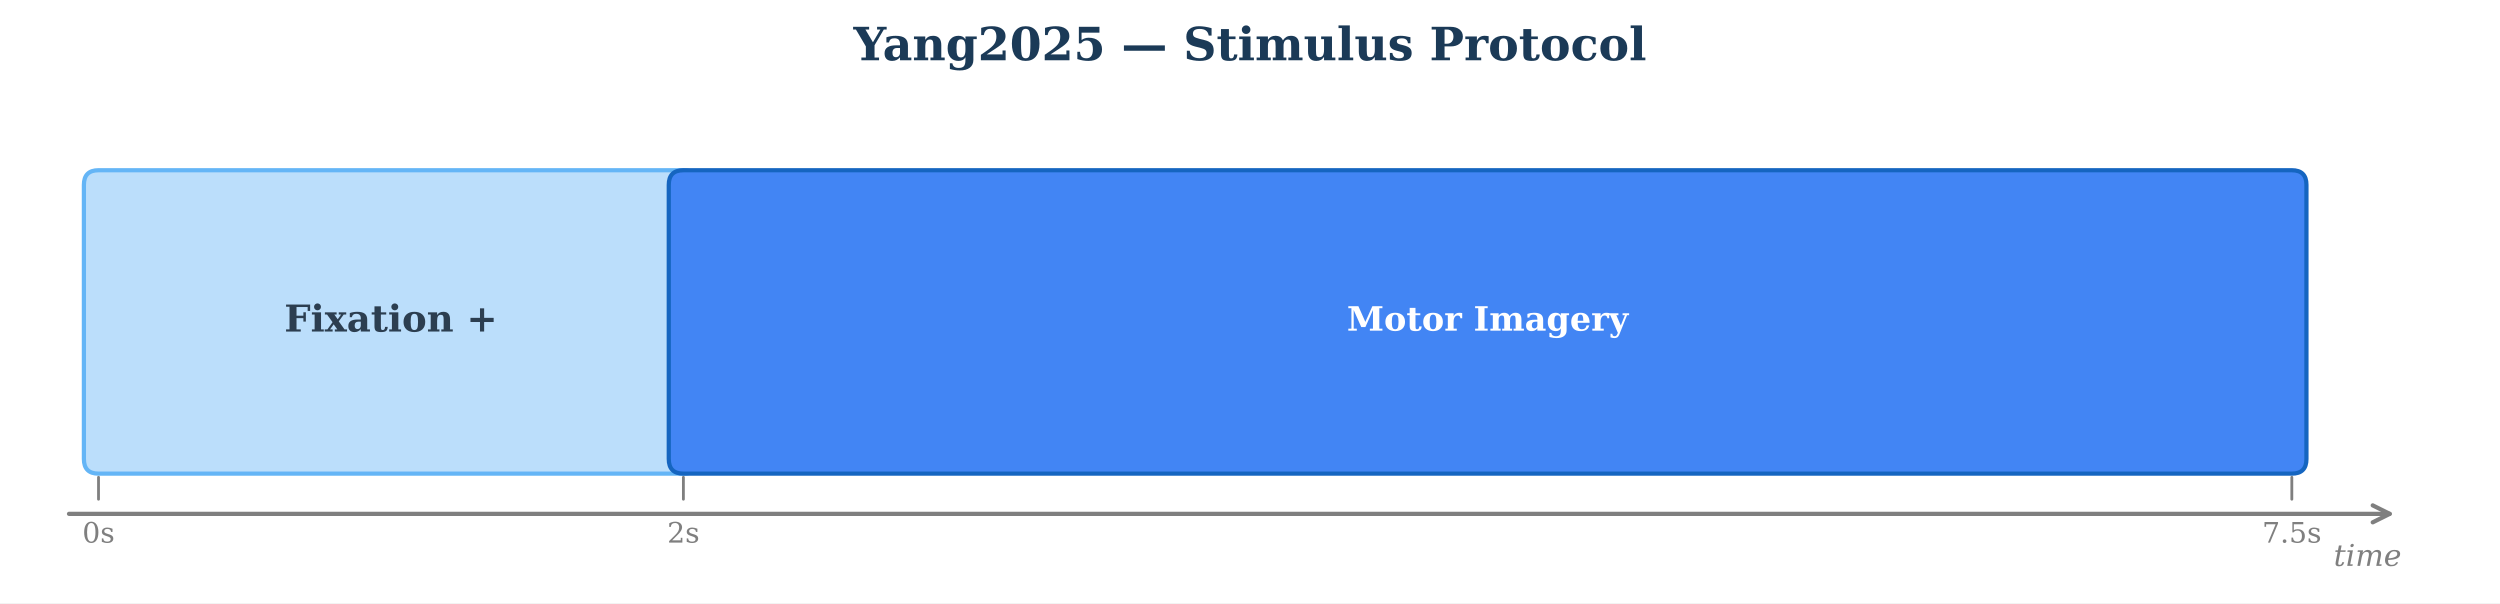
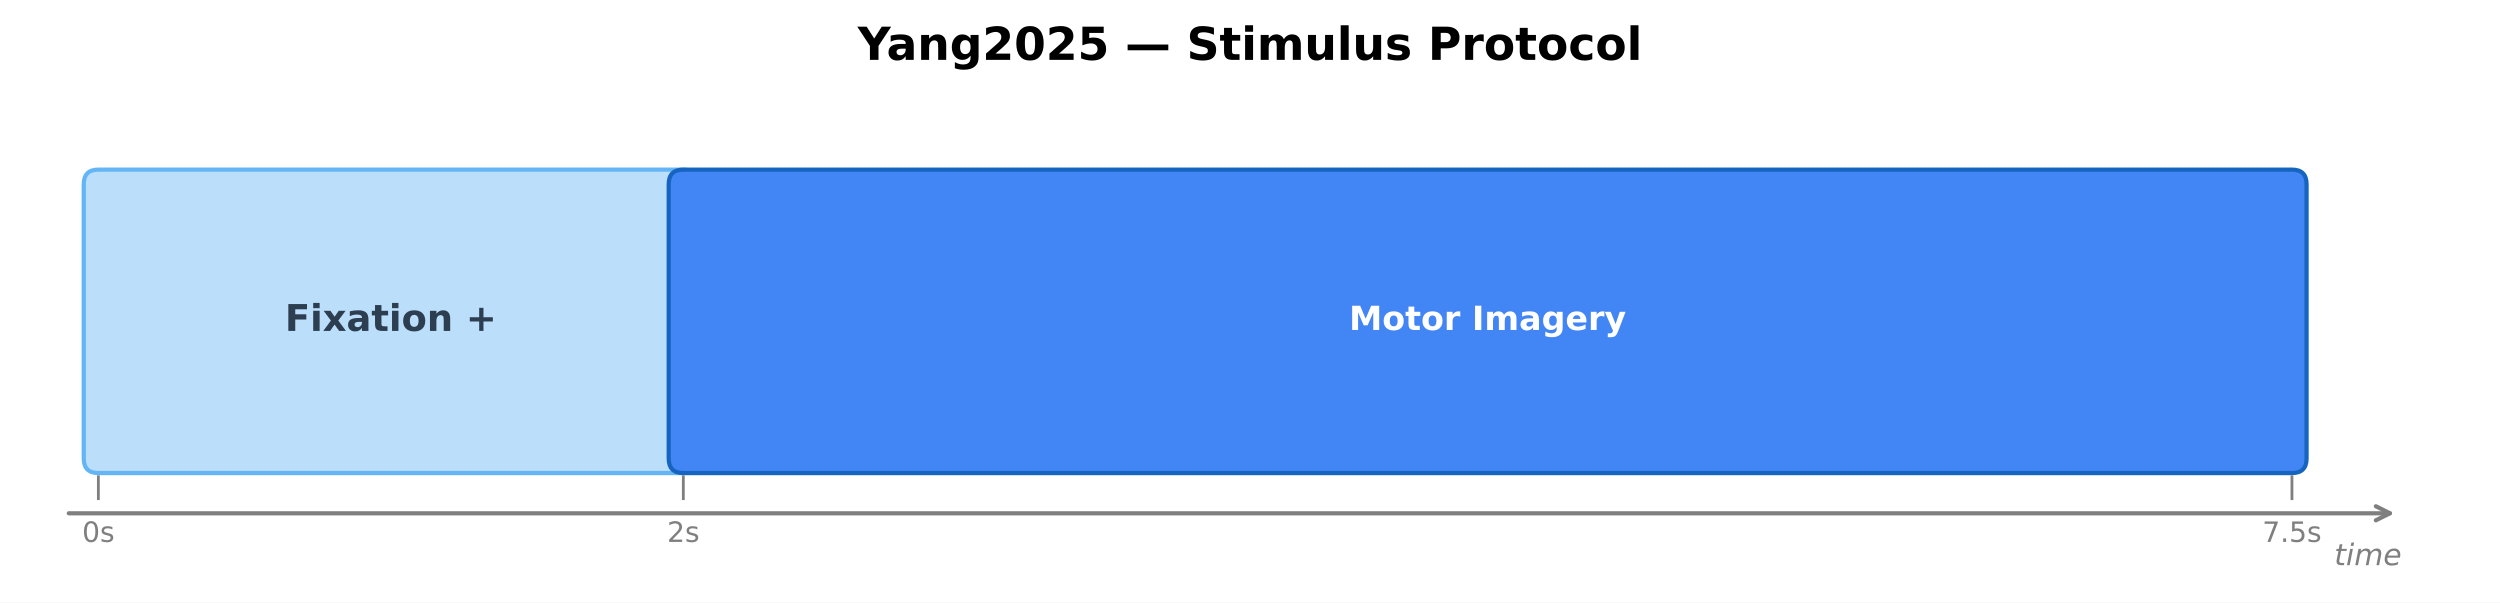
- <svg xmlns="http://www.w3.org/2000/svg" xmlns:xlink="http://www.w3.org/1999/xlink" width="708.48pt" height="170.95pt" viewBox="0 0 708.48 170.95" version="1.1">
+ <svg xmlns="http://www.w3.org/2000/svg" xmlns:xlink="http://www.w3.org/1999/xlink" width="712.8pt" height="171.788pt" viewBox="0 0 712.8 171.788" version="1.1">
  <defs>
    <style type="text/css">*{stroke-linejoin: round; stroke-linecap: butt}</style>
  </defs>
  <g id="figure_1">
    <g id="patch_1">
-       <path d="M 0 170.95  L 708.48 170.95  L 708.48 0  L 0 0  z " style="fill: #ffffff" />
+       <path d="M 0 171.788  L 712.8 171.788  L 712.8 0  L 0 0  z " style="fill: #ffffff" />
    </g>
    <g id="axes_1">
      <g id="patch_2">
-         <path d="M 27.919 134.226  L 193.669 134.226  Q 197.813 134.226 197.813 130.082  L 197.813 52.387  Q 197.813 48.243 193.669 48.243  L 27.919 48.243  Q 23.775 48.243 23.775 52.387  L 23.775 130.082  Q 23.775 134.226 27.919 134.226  z " clip-path="url(#pf1eea85cf9)" style="fill: #bbdefb; stroke: #64b5f6; stroke-width: 1.2" />
+         <path d="M 28.048 134.88  L 194.83 134.88  Q 198.999 134.88 198.999 130.711  L 198.999 52.532  Q 198.999 48.362 194.83 48.362  L 28.048 48.362  Q 23.878 48.362 23.878 52.532  L 23.878 130.711  Q 23.878 134.88 28.048 134.88  z " clip-path="url(#p82f772dc60)" style="fill: #bbdefb; stroke: #64b5f6; stroke-width: 1.2" />
      </g>
      <g id="patch_3">
-         <path d="M 193.669 134.226  L 649.483 134.226  Q 653.627 134.226 653.627 130.082  L 653.627 52.387  Q 653.627 48.243 649.483 48.243  L 193.669 48.243  Q 189.525 48.243 189.525 52.387  L 189.525 130.082  Q 189.525 134.226 193.669 134.226  z " clip-path="url(#pf1eea85cf9)" style="fill: #4285f4; stroke: #1565c0; stroke-width: 1.2" />
+         <path d="M 194.83 134.88  L 653.481 134.88  Q 657.65 134.88 657.65 130.711  L 657.65 52.532  Q 657.65 48.362 653.481 48.362  L 194.83 48.362  Q 190.66 48.362 190.66 52.532  L 190.66 130.711  Q 190.66 134.88 194.83 134.88  z " clip-path="url(#p82f772dc60)" style="fill: #4285f4; stroke: #1565c0; stroke-width: 1.2" />
      </g>
      <g id="line2d_1">
-         <path d="M 27.919 135.262  L 27.919 141.477  " clip-path="url(#pf1eea85cf9)" style="fill: none; stroke: #7f7f7f; stroke-width: 0.8; stroke-linecap: round" />
+         <path d="M 28.048 135.923  L 28.048 142.177  " clip-path="url(#p82f772dc60)" style="fill: none; stroke: #7f7f7f; stroke-width: 0.8; stroke-linecap: square" />
      </g>
      <g id="line2d_2">
-         <path d="M 193.669 135.262  L 193.669 141.477  " clip-path="url(#pf1eea85cf9)" style="fill: none; stroke: #7f7f7f; stroke-width: 0.8; stroke-linecap: round" />
+         <path d="M 194.83 135.923  L 194.83 142.177  " clip-path="url(#p82f772dc60)" style="fill: none; stroke: #7f7f7f; stroke-width: 0.8; stroke-linecap: square" />
      </g>
      <g id="line2d_3">
-         <path d="M 649.483 135.262  L 649.483 141.477  " clip-path="url(#pf1eea85cf9)" style="fill: none; stroke: #7f7f7f; stroke-width: 0.8; stroke-linecap: round" />
+         <path d="M 653.481 135.923  L 653.481 142.177  " clip-path="url(#p82f772dc60)" style="fill: none; stroke: #7f7f7f; stroke-width: 0.8; stroke-linecap: square" />
      </g>
      <g id="text_1">
-         <g clip-path="url(#pf1eea85cf9)">
-           <g style="fill: #2c3e50" transform="translate(80.57536 93.96234) scale(0.105 -0.105)">
+         <g clip-path="url(#p82f772dc60)">
+           <g style="fill: #2c3e50" transform="translate(81.2431 94.3492) scale(0.105 -0.105)">
            <defs>
-               <path id="DejaVuSerif-Bold-29" d="M 300 0  L 300 378  L 897 378  L 897 4288  L 300 4288  L 300 4666  L 4459 4666  L 4459 3566  L 4031 3566  L 4031 4238  L 2106 4238  L 2106 2741  L 3291 2741  L 3291 3334  L 3719 3334  L 3719 1722  L 3291 1722  L 3291 2316  L 2106 2316  L 2106 378  L 2841 378  L 2841 0  L 300 0  z " transform="scale(0.015625)" />
-               <path id="DejaVuSerif-Bold-4c" d="M 588 4263  Q 588 4516 763 4689  Q 938 4863 1191 4863  Q 1438 4863 1611 4689  Q 1784 4516 1784 4263  Q 1784 4016 1611 3842  Q 1438 3669 1191 3669  Q 938 3669 763 3841  Q 588 4013 588 4263  z M 1797 378  L 2272 378  L 2272 0  L 219 0  L 219 378  L 691 378  L 691 2944  L 219 2944  L 219 3322  L 1797 3322  L 1797 378  z " transform="scale(0.015625)" />
-               <path id="DejaVuSerif-Bold-5b" d="M 2247 2119  L 2834 2944  L 2425 2944  L 2425 3322  L 3719 3322  L 3719 2944  L 3278 2944  L 2431 1759  L 3419 378  L 3859 378  L 3859 0  L 1747 0  L 1747 378  L 2175 378  L 1550 1253  L 922 378  L 1369 378  L 1369 0  L 0 0  L 0 378  L 475 378  L 1356 1619  L 403 2944  L 31 2944  L 31 3322  L 2059 3322  L 2059 2944  L 1656 2944  L 2247 2119  z " transform="scale(0.015625)" />
-               <path id="DejaVuSerif-Bold-44" d="M 3525 2041  L 3525 378  L 4000 378  L 4000 0  L 2419 0  L 2419 422  Q 2200 159 1931 34  Q 1663 -91 1319 -91  Q 809 -91 536 182  Q 263 456 263 966  Q 263 1525 655 1803  Q 1047 2081 1838 2081  L 2419 2081  L 2419 2278  Q 2419 2681 2228 2873  Q 2038 3066 1638 3066  Q 1306 3066 1126 2930  Q 947 2794 872 2484  L 519 2484  L 519 3200  Q 816 3306 1134 3359  Q 1453 3413 1806 3413  Q 2697 3413 3111 3081  Q 3525 2750 3525 2041  z M 2419 1044  L 2419 1709  L 2003 1709  Q 1694 1709 1528 1540  Q 1363 1372 1363 1056  Q 1363 741 1483 584  Q 1603 428 1850 428  Q 2106 428 2262 597  Q 2419 766 2419 1044  z " transform="scale(0.015625)" />
-               <path id="DejaVuSerif-Bold-57" d="M 634 2944  L 153 2944  L 153 3322  L 634 3322  L 634 4353  L 1741 4353  L 1741 3322  L 2663 3322  L 2663 2944  L 1741 2944  L 1741 909  Q 1741 475 1809 369  Q 1878 263 2059 263  Q 2259 263 2356 397  Q 2453 531 2459 813  L 2925 813  Q 2897 313 2651 111  Q 2406 -91 1806 -91  Q 1122 -91 878 123  Q 634 338 634 909  L 634 2944  z " transform="scale(0.015625)" />
-               <path id="DejaVuSerif-Bold-52" d="M 2138 263  Q 2488 263 2630 563  Q 2772 863 2772 1663  Q 2772 2463 2631 2761  Q 2491 3059 2138 3059  Q 1784 3059 1640 2757  Q 1497 2456 1497 1663  Q 1497 869 1640 566  Q 1784 263 2138 263  z M 2138 -91  Q 1259 -91 761 376  Q 263 844 263 1663  Q 263 2484 761 2948  Q 1259 3413 2138 3413  Q 3019 3413 3516 2948  Q 4013 2484 4013 1663  Q 4013 844 3514 376  Q 3016 -91 2138 -91  z " transform="scale(0.015625)" />
-               <path id="DejaVuSerif-Bold-51" d="M 219 0  L 219 378  L 691 378  L 691 2944  L 219 2944  L 219 3322  L 1797 3322  L 1797 2853  Q 1997 3150 2253 3281  Q 2509 3413 2900 3413  Q 3459 3413 3745 3083  Q 4031 2753 4031 2113  L 4031 378  L 4506 378  L 4506 0  L 2522 0  L 2522 378  L 2925 378  L 2925 2144  Q 2925 2566 2817 2730  Q 2709 2894 2444 2894  Q 2109 2894 1953 2648  Q 1797 2403 1797 1869  L 1797 378  L 2203 378  L 2203 0  L 219 0  z " transform="scale(0.015625)" />
-               <path id="DejaVuSerif-Bold-3" transform="scale(0.015625)" />
-               <path id="DejaVuSerif-Bold-e" d="M 3041 4013  L 3041 2369  L 4684 2369  L 4684 1650  L 3041 1650  L 3041 6  L 2322 6  L 2322 1650  L 678 1650  L 678 2369  L 2322 2369  L 2322 4013  L 3041 4013  z " transform="scale(0.015625)" />
+               <path id="DejaVuSans-Bold-29" d="M 588 4666  L 3834 4666  L 3834 3756  L 1791 3756  L 1791 2888  L 3713 2888  L 3713 1978  L 1791 1978  L 1791 0  L 588 0  L 588 4666  z " transform="scale(0.015625)" />
+               <path id="DejaVuSans-Bold-4c" d="M 538 3500  L 1656 3500  L 1656 0  L 538 0  L 538 3500  z M 538 4863  L 1656 4863  L 1656 3950  L 538 3950  L 538 4863  z " transform="scale(0.015625)" />
+               <path id="DejaVuSans-Bold-5b" d="M 1422 1791  L 159 3500  L 1344 3500  L 2059 2463  L 2784 3500  L 3969 3500  L 2706 1797  L 4031 0  L 2847 0  L 2059 1106  L 1281 0  L 97 0  L 1422 1791  z " transform="scale(0.015625)" />
+               <path id="DejaVuSans-Bold-44" d="M 2106 1575  Q 1756 1575 1579 1456  Q 1403 1338 1403 1106  Q 1403 894 1545 773  Q 1688 653 1941 653  Q 2256 653 2472 879  Q 2688 1106 2688 1447  L 2688 1575  L 2106 1575  z M 3816 1997  L 3816 0  L 2688 0  L 2688 519  Q 2463 200 2181 54  Q 1900 -91 1497 -91  Q 953 -91 614 226  Q 275 544 275 1050  Q 275 1666 698 1953  Q 1122 2241 2028 2241  L 2688 2241  L 2688 2328  Q 2688 2594 2478 2717  Q 2269 2841 1825 2841  Q 1466 2841 1156 2769  Q 847 2697 581 2553  L 581 3406  Q 941 3494 1303 3539  Q 1666 3584 2028 3584  Q 2975 3584 3395 3211  Q 3816 2838 3816 1997  z " transform="scale(0.015625)" />
+               <path id="DejaVuSans-Bold-57" d="M 1759 4494  L 1759 3500  L 2913 3500  L 2913 2700  L 1759 2700  L 1759 1216  Q 1759 972 1856 886  Q 1953 800 2241 800  L 2816 800  L 2816 0  L 1856 0  Q 1194 0 917 276  Q 641 553 641 1216  L 641 2700  L 84 2700  L 84 3500  L 641 3500  L 641 4494  L 1759 4494  z " transform="scale(0.015625)" />
+               <path id="DejaVuSans-Bold-52" d="M 2203 2784  Q 1831 2784 1636 2517  Q 1441 2250 1441 1747  Q 1441 1244 1636 976  Q 1831 709 2203 709  Q 2569 709 2762 976  Q 2956 1244 2956 1747  Q 2956 2250 2762 2517  Q 2569 2784 2203 2784  z M 2203 3584  Q 3106 3584 3614 3096  Q 4122 2609 4122 1747  Q 4122 884 3614 396  Q 3106 -91 2203 -91  Q 1297 -91 786 396  Q 275 884 275 1747  Q 275 2609 786 3096  Q 1297 3584 2203 3584  z " transform="scale(0.015625)" />
+               <path id="DejaVuSans-Bold-51" d="M 4056 2131  L 4056 0  L 2931 0  L 2931 347  L 2931 1631  Q 2931 2084 2911 2256  Q 2891 2428 2841 2509  Q 2775 2619 2662 2680  Q 2550 2741 2406 2741  Q 2056 2741 1856 2470  Q 1656 2200 1656 1722  L 1656 0  L 538 0  L 538 3500  L 1656 3500  L 1656 2988  Q 1909 3294 2193 3439  Q 2478 3584 2822 3584  Q 3428 3584 3742 3212  Q 4056 2841 4056 2131  z " transform="scale(0.015625)" />
+               <path id="DejaVuSans-Bold-3" transform="scale(0.015625)" />
+               <path id="DejaVuSans-Bold-e" d="M 3053 4013  L 3053 2375  L 4684 2375  L 4684 1638  L 3053 1638  L 3053 0  L 2309 0  L 2309 1638  L 678 1638  L 678 2375  L 2309 2375  L 2309 4013  L 3053 4013  z " transform="scale(0.015625)" />
            </defs>
-             <use xlink:href="#DejaVuSerif-Bold-29" />
-             <use xlink:href="#DejaVuSerif-Bold-4c" transform="translate(71 0)" />
-             <use xlink:href="#DejaVuSerif-Bold-5b" transform="translate(108.9844 0)" />
-             <use xlink:href="#DejaVuSerif-Bold-44" transform="translate(168.6094 0)" />
-             <use xlink:href="#DejaVuSerif-Bold-57" transform="translate(233.4062 0)" />
-             <use xlink:href="#DejaVuSerif-Bold-4c" transform="translate(279.5938 0)" />
-             <use xlink:href="#DejaVuSerif-Bold-52" transform="translate(317.5781 0)" />
-             <use xlink:href="#DejaVuSerif-Bold-51" transform="translate(384.2812 0)" />
-             <use xlink:href="#DejaVuSerif-Bold-3" transform="translate(456.9844 0)" />
-             <use xlink:href="#DejaVuSerif-Bold-e" transform="translate(491.7969 0)" />
+             <use xlink:href="#DejaVuSans-Bold-29" />
+             <use xlink:href="#DejaVuSans-Bold-4c" transform="translate(68.3125 0)" />
+             <use xlink:href="#DejaVuSans-Bold-5b" transform="translate(102.5938 0)" />
+             <use xlink:href="#DejaVuSans-Bold-44" transform="translate(167.0938 0)" />
+             <use xlink:href="#DejaVuSans-Bold-57" transform="translate(234.5781 0)" />
+             <use xlink:href="#DejaVuSans-Bold-4c" transform="translate(282.375 0)" />
+             <use xlink:href="#DejaVuSans-Bold-52" transform="translate(316.6562 0)" />
+             <use xlink:href="#DejaVuSans-Bold-51" transform="translate(385.3594 0)" />
+             <use xlink:href="#DejaVuSans-Bold-3" transform="translate(456.5469 0)" />
+             <use xlink:href="#DejaVuSans-Bold-e" transform="translate(491.3594 0)" />
          </g>
        </g>
      </g>
      <g id="text_2">
-         <g clip-path="url(#pf1eea85cf9)">
-           <g style="fill: #ffffff" transform="translate(381.6991 93.70216) scale(0.095 -0.095)">
+         <g clip-path="url(#p82f772dc60)">
+           <g style="fill: #ffffff" transform="translate(384.6523 94.08903) scale(0.095 -0.095)">
            <defs>
-               <path id="DejaVuSerif-Bold-30" d="M 269 0  L 269 378  L 863 378  L 863 4288  L 269 4288  L 269 4666  L 2194 4666  L 3525 1672  L 4863 4666  L 6784 4666  L 6784 4288  L 6188 4288  L 6188 378  L 6784 378  L 6784 0  L 4384 0  L 4384 378  L 4978 378  L 4978 3938  L 3531 684  L 2741 684  L 1300 3938  L 1300 378  L 1894 378  L 1894 0  L 269 0  z " transform="scale(0.015625)" />
-               <path id="DejaVuSerif-Bold-55" d="M 3438 3359  L 3438 2369  L 3084 2369  Q 3066 2634 2941 2764  Q 2816 2894 2578 2894  Q 2216 2894 2006 2575  Q 1797 2256 1797 1691  L 1797 378  L 2400 378  L 2400 0  L 219 0  L 219 378  L 691 378  L 691 2944  L 184 2944  L 184 3322  L 1797 3322  L 1797 2731  Q 1959 3078 2226 3245  Q 2494 3413 2881 3413  Q 2978 3413 3117 3398  Q 3256 3384 3438 3359  z " transform="scale(0.015625)" />
-               <path id="DejaVuSerif-Bold-2c" d="M 300 0  L 300 378  L 897 378  L 897 4288  L 300 4288  L 300 4666  L 2700 4666  L 2700 4288  L 2100 4288  L 2100 378  L 2700 378  L 2700 0  L 300 0  z " transform="scale(0.015625)" />
-               <path id="DejaVuSerif-Bold-50" d="M 3884 2778  Q 4116 3109 4384 3261  Q 4653 3413 5013 3413  Q 5584 3413 5867 3089  Q 6150 2766 6150 2113  L 6150 378  L 6625 378  L 6625 0  L 4647 0  L 4647 378  L 5044 378  L 5044 1947  Q 5044 2569 4948 2731  Q 4853 2894 4594 2894  Q 4300 2894 4137 2667  Q 3975 2441 3975 2022  L 3975 378  L 4372 378  L 4372 0  L 2472 0  L 2472 378  L 2869 378  L 2869 1947  Q 2869 2569 2772 2731  Q 2675 2894 2419 2894  Q 2122 2894 1959 2667  Q 1797 2441 1797 2022  L 1797 378  L 2194 378  L 2194 0  L 219 0  L 219 378  L 691 378  L 691 2944  L 219 2944  L 219 3322  L 1797 3322  L 1797 2853  Q 1991 3144 2241 3278  Q 2491 3413 2834 3413  Q 3241 3413 3494 3258  Q 3747 3103 3884 2778  z " transform="scale(0.015625)" />
-               <path id="DejaVuSerif-Bold-4a" d="M 3853 2944  L 3853 44  Q 3853 -656 3354 -1039  Q 2856 -1422 1947 -1422  Q 1616 -1422 1275 -1370  Q 934 -1319 575 -1216  L 575 -422  L 928 -422  Q 975 -750 1192 -909  Q 1409 -1069 1813 -1069  Q 2325 -1069 2536 -823  Q 2747 -578 2747 44  L 2747 422  Q 2606 163 2367 36  Q 2128 -91 1778 -91  Q 1072 -91 667 378  Q 263 847 263 1663  Q 263 2481 667 2947  Q 1072 3413 1778 3413  Q 2128 3413 2367 3286  Q 2606 3159 2747 2900  L 2747 3322  L 4325 3322  L 4325 2944  L 3853 2944  z M 2747 1825  Q 2747 2406 2597 2665  Q 2447 2925 2119 2925  Q 1775 2925 1636 2651  Q 1497 2378 1497 1663  Q 1497 947 1637 672  Q 1778 397 2119 397  Q 2447 397 2597 656  Q 2747 916 2747 1497  L 2747 1825  z " transform="scale(0.015625)" />
-               <path id="DejaVuSerif-Bold-48" d="M 2566 1875  Q 2566 2531 2444 2795  Q 2322 3059 2028 3059  Q 1744 3059 1620 2800  Q 1497 2541 1497 1931  L 1497 1875  L 2566 1875  z M 3781 1503  L 1497 1503  L 1497 1478  Q 1497 834 1690 548  Q 1884 263 2316 263  Q 2675 263 2897 453  Q 3119 644 3181 1006  L 3700 1006  Q 3566 441 3166 175  Q 2766 -91 2047 -91  Q 1184 -91 723 364  Q 263 819 263 1663  Q 263 2488 734 2950  Q 1206 3413 2047 3413  Q 2872 3413 3312 2927  Q 3753 2441 3781 1503  z " transform="scale(0.015625)" />
-               <path id="DejaVuSerif-Bold-5c" d="M 1997 -750  Q 1847 -1116 1634 -1269  Q 1422 -1422 1063 -1422  Q 909 -1422 721 -1387  Q 534 -1353 313 -1288  L 313 -594  L 666 -597  Q 675 -838 779 -953  Q 884 -1069 1094 -1069  Q 1297 -1069 1422 -958  Q 1547 -847 1672 -538  L 1722 -422  L 275 2944  L -84 2944  L -84 3322  L 1831 3322  L 1831 2944  L 1434 2944  L 2278 978  L 3066 2944  L 2625 2944  L 2625 3322  L 3872 3322  L 3872 2944  L 3469 2944  L 1997 -750  z " transform="scale(0.015625)" />
+               <path id="DejaVuSans-Bold-30" d="M 588 4666  L 2119 4666  L 3181 2169  L 4250 4666  L 5778 4666  L 5778 0  L 4641 0  L 4641 3413  L 3566 897  L 2803 897  L 1728 3413  L 1728 0  L 588 0  L 588 4666  z " transform="scale(0.015625)" />
+               <path id="DejaVuSans-Bold-55" d="M 3138 2547  Q 2991 2616 2845 2648  Q 2700 2681 2553 2681  Q 2122 2681 1889 2404  Q 1656 2128 1656 1613  L 1656 0  L 538 0  L 538 3500  L 1656 3500  L 1656 2925  Q 1872 3269 2151 3426  Q 2431 3584 2822 3584  Q 2878 3584 2943 3579  Q 3009 3575 3134 3559  L 3138 2547  z " transform="scale(0.015625)" />
+               <path id="DejaVuSans-Bold-2c" d="M 588 4666  L 1791 4666  L 1791 0  L 588 0  L 588 4666  z " transform="scale(0.015625)" />
+               <path id="DejaVuSans-Bold-50" d="M 3781 2919  Q 3994 3244 4286 3414  Q 4578 3584 4928 3584  Q 5531 3584 5847 3212  Q 6163 2841 6163 2131  L 6163 0  L 5038 0  L 5038 1825  Q 5041 1866 5042 1909  Q 5044 1953 5044 2034  Q 5044 2406 4934 2573  Q 4825 2741 4581 2741  Q 4263 2741 4089 2478  Q 3916 2216 3909 1719  L 3909 0  L 2784 0  L 2784 1825  Q 2784 2406 2684 2573  Q 2584 2741 2328 2741  Q 2006 2741 1831 2477  Q 1656 2213 1656 1722  L 1656 0  L 531 0  L 531 3500  L 1656 3500  L 1656 2988  Q 1863 3284 2130 3434  Q 2397 3584 2719 3584  Q 3081 3584 3359 3409  Q 3638 3234 3781 2919  z " transform="scale(0.015625)" />
+               <path id="DejaVuSans-Bold-4a" d="M 2919 594  Q 2688 288 2409 144  Q 2131 0 1766 0  Q 1125 0 706 504  Q 288 1009 288 1791  Q 288 2575 706 3076  Q 1125 3578 1766 3578  Q 2131 3578 2409 3434  Q 2688 3291 2919 2981  L 2919 3500  L 4044 3500  L 4044 353  Q 4044 -491 3511 -936  Q 2978 -1381 1966 -1381  Q 1638 -1381 1331 -1331  Q 1025 -1281 716 -1178  L 716 -306  Q 1009 -475 1290 -558  Q 1572 -641 1856 -641  Q 2406 -641 2662 -400  Q 2919 -159 2919 353  L 2919 594  z M 2181 2772  Q 1834 2772 1640 2515  Q 1447 2259 1447 1791  Q 1447 1309 1634 1061  Q 1822 813 2181 813  Q 2531 813 2725 1069  Q 2919 1325 2919 1791  Q 2919 2259 2725 2515  Q 2531 2772 2181 2772  z " transform="scale(0.015625)" />
+               <path id="DejaVuSans-Bold-48" d="M 4031 1759  L 4031 1441  L 1416 1441  Q 1456 1047 1700 850  Q 1944 653 2381 653  Q 2734 653 3104 758  Q 3475 863 3866 1075  L 3866 213  Q 3469 63 3072 -14  Q 2675 -91 2278 -91  Q 1328 -91 801 392  Q 275 875 275 1747  Q 275 2603 792 3093  Q 1309 3584 2216 3584  Q 3041 3584 3536 3087  Q 4031 2591 4031 1759  z M 2881 2131  Q 2881 2450 2695 2645  Q 2509 2841 2209 2841  Q 1884 2841 1681 2658  Q 1478 2475 1428 2131  L 2881 2131  z " transform="scale(0.015625)" />
+               <path id="DejaVuSans-Bold-5c" d="M 78 3500  L 1197 3500  L 2138 1125  L 2938 3500  L 4056 3500  L 2584 -331  Q 2363 -916 2067 -1148  Q 1772 -1381 1288 -1381  L 641 -1381  L 641 -647  L 991 -647  Q 1275 -647 1404 -556  Q 1534 -466 1606 -231  L 1638 -134  L 78 3500  z " transform="scale(0.015625)" />
            </defs>
-             <use xlink:href="#DejaVuSerif-Bold-30" />
-             <use xlink:href="#DejaVuSerif-Bold-52" transform="translate(110.6875 0)" />
-             <use xlink:href="#DejaVuSerif-Bold-57" transform="translate(177.3906 0)" />
-             <use xlink:href="#DejaVuSerif-Bold-52" transform="translate(223.5781 0)" />
-             <use xlink:href="#DejaVuSerif-Bold-55" transform="translate(290.2812 0)" />
-             <use xlink:href="#DejaVuSerif-Bold-3" transform="translate(342.9688 0)" />
-             <use xlink:href="#DejaVuSerif-Bold-2c" transform="translate(377.7812 0)" />
-             <use xlink:href="#DejaVuSerif-Bold-50" transform="translate(424.5625 0)" />
-             <use xlink:href="#DejaVuSerif-Bold-44" transform="translate(530.375 0)" />
-             <use xlink:href="#DejaVuSerif-Bold-4a" transform="translate(595.1719 0)" />
-             <use xlink:href="#DejaVuSerif-Bold-48" transform="translate(665.0938 0)" />
-             <use xlink:href="#DejaVuSerif-Bold-55" transform="translate(728.7188 0)" />
-             <use xlink:href="#DejaVuSerif-Bold-5c" transform="translate(781.4062 0)" />
+             <use xlink:href="#DejaVuSans-Bold-30" />
+             <use xlink:href="#DejaVuSans-Bold-52" transform="translate(99.51562 0)" />
+             <use xlink:href="#DejaVuSans-Bold-57" transform="translate(168.2188 0)" />
+             <use xlink:href="#DejaVuSans-Bold-52" transform="translate(216.0156 0)" />
+             <use xlink:href="#DejaVuSans-Bold-55" transform="translate(284.7188 0)" />
+             <use xlink:href="#DejaVuSans-Bold-3" transform="translate(334.0312 0)" />
+             <use xlink:href="#DejaVuSans-Bold-2c" transform="translate(368.8438 0)" />
+             <use xlink:href="#DejaVuSans-Bold-50" transform="translate(406.0469 0)" />
+             <use xlink:href="#DejaVuSans-Bold-44" transform="translate(510.25 0)" />
+             <use xlink:href="#DejaVuSans-Bold-4a" transform="translate(577.7344 0)" />
+             <use xlink:href="#DejaVuSans-Bold-48" transform="translate(649.3125 0)" />
+             <use xlink:href="#DejaVuSans-Bold-55" transform="translate(717.1406 0)" />
+             <use xlink:href="#DejaVuSans-Bold-5c" transform="translate(766.4531 0)" />
          </g>
        </g>
      </g>
      <g id="text_3">
-         <g style="fill: #7f7f7f" transform="translate(23.32131 153.7713) scale(0.08 -0.08)">
+         <g style="fill: #7f7f7f" transform="translate(23.41901 154.5095) scale(0.08 -0.08)">
          <defs>
-             <path id="DejaVuSerif-13" d="M 2034 219  Q 2513 219 2750 744  Q 2988 1269 2988 2328  Q 2988 3391 2750 3916  Q 2513 4441 2034 4441  Q 1556 4441 1318 3916  Q 1081 3391 1081 2328  Q 1081 1269 1318 744  Q 1556 219 2034 219  z M 2034 -91  Q 1275 -91 848 546  Q 422 1184 422 2328  Q 422 3475 848 4112  Q 1275 4750 2034 4750  Q 2797 4750 3222 4112  Q 3647 3475 3647 2328  Q 3647 1184 3222 546  Q 2797 -91 2034 -91  z " transform="scale(0.015625)" />
-             <path id="DejaVuSerif-56" d="M 359 184  L 359 959  L 691 959  Q 703 588 923 403  Q 1144 219 1575 219  Q 1963 219 2166 364  Q 2369 509 2369 788  Q 2369 1006 2220 1140  Q 2072 1275 1594 1428  L 1178 1569  Q 750 1706 558 1912  Q 366 2119 366 2438  Q 366 2894 700 3153  Q 1034 3413 1625 3413  Q 1888 3413 2178 3344  Q 2469 3275 2778 3144  L 2778 2419  L 2447 2419  Q 2434 2741 2221 2922  Q 2009 3103 1644 3103  Q 1281 3103 1095 2975  Q 909 2847 909 2591  Q 909 2381 1050 2254  Q 1191 2128 1613 1997  L 2069 1856  Q 2541 1709 2748 1489  Q 2956 1269 2956 922  Q 2956 450 2595 179  Q 2234 -91 1600 -91  Q 1278 -91 972 -22  Q 666 47 359 184  z " transform="scale(0.015625)" />
+             <path id="DejaVuSans-13" d="M 2034 4250  Q 1547 4250 1301 3770  Q 1056 3291 1056 2328  Q 1056 1369 1301 889  Q 1547 409 2034 409  Q 2525 409 2770 889  Q 3016 1369 3016 2328  Q 3016 3291 2770 3770  Q 2525 4250 2034 4250  z M 2034 4750  Q 2819 4750 3233 4129  Q 3647 3509 3647 2328  Q 3647 1150 3233 529  Q 2819 -91 2034 -91  Q 1250 -91 836 529  Q 422 1150 422 2328  Q 422 3509 836 4129  Q 1250 4750 2034 4750  z " transform="scale(0.015625)" />
+             <path id="DejaVuSans-56" d="M 2834 3397  L 2834 2853  Q 2591 2978 2328 3040  Q 2066 3103 1784 3103  Q 1356 3103 1142 2972  Q 928 2841 928 2578  Q 928 2378 1081 2264  Q 1234 2150 1697 2047  L 1894 2003  Q 2506 1872 2764 1633  Q 3022 1394 3022 966  Q 3022 478 2636 193  Q 2250 -91 1575 -91  Q 1294 -91 989 -36  Q 684 19 347 128  L 347 722  Q 666 556 975 473  Q 1284 391 1588 391  Q 1994 391 2212 530  Q 2431 669 2431 922  Q 2431 1156 2273 1281  Q 2116 1406 1581 1522  L 1381 1569  Q 847 1681 609 1914  Q 372 2147 372 2553  Q 372 3047 722 3315  Q 1072 3584 1716 3584  Q 2034 3584 2315 3537  Q 2597 3491 2834 3397  z " transform="scale(0.015625)" />
          </defs>
-           <use xlink:href="#DejaVuSerif-13" />
-           <use xlink:href="#DejaVuSerif-56" transform="translate(63.625 0)" />
+           <use xlink:href="#DejaVuSans-13" />
+           <use xlink:href="#DejaVuSans-56" transform="translate(63.625 0)" />
        </g>
      </g>
      <g id="text_4">
-         <g style="fill: #7f7f7f" transform="translate(189.0718 153.7713) scale(0.08 -0.08)">
+         <g style="fill: #7f7f7f" transform="translate(190.2011 154.5095) scale(0.08 -0.08)">
          <defs>
-             <path id="DejaVuSerif-15" d="M 819 3553  L 469 3553  L 469 4384  Q 803 4563 1142 4656  Q 1481 4750 1806 4750  Q 2534 4750 2956 4397  Q 3378 4044 3378 3438  Q 3378 2753 2422 1800  Q 2347 1728 2309 1691  L 1131 513  L 3078 513  L 3078 1088  L 3444 1088  L 3444 0  L 434 0  L 434 341  L 1850 1753  Q 2319 2222 2519 2614  Q 2719 3006 2719 3438  Q 2719 3909 2473 4175  Q 2228 4441 1797 4441  Q 1350 4441 1106 4219  Q 863 3997 819 3553  z " transform="scale(0.015625)" />
+             <path id="DejaVuSans-15" d="M 1228 531  L 3431 531  L 3431 0  L 469 0  L 469 531  Q 828 903 1448 1529  Q 2069 2156 2228 2338  Q 2531 2678 2651 2914  Q 2772 3150 2772 3378  Q 2772 3750 2511 3984  Q 2250 4219 1831 4219  Q 1534 4219 1204 4116  Q 875 4013 500 3803  L 500 4441  Q 881 4594 1212 4672  Q 1544 4750 1819 4750  Q 2544 4750 2975 4387  Q 3406 4025 3406 3419  Q 3406 3131 3298 2873  Q 3191 2616 2906 2266  Q 2828 2175 2409 1742  Q 1991 1309 1228 531  z " transform="scale(0.015625)" />
          </defs>
-           <use xlink:href="#DejaVuSerif-15" />
-           <use xlink:href="#DejaVuSerif-56" transform="translate(63.625 0)" />
+           <use xlink:href="#DejaVuSans-15" />
+           <use xlink:href="#DejaVuSans-56" transform="translate(63.625 0)" />
        </g>
      </g>
      <g id="text_5">
-         <g style="fill: #7f7f7f" transform="translate(641.0692 153.7713) scale(0.08 -0.08)">
+         <g style="fill: #7f7f7f" transform="translate(645.0356 154.5095) scale(0.08 -0.08)">
          <defs>
-             <path id="DejaVuSerif-1a" d="M 3609 4347  L 1784 0  L 1319 0  L 3059 4153  L 903 4153  L 903 3578  L 538 3578  L 538 4666  L 3609 4666  L 3609 4347  z " transform="scale(0.015625)" />
-             <path id="DejaVuSerif-11" d="M 603 325  Q 603 500 722 622  Q 841 744 1019 744  Q 1191 744 1312 622  Q 1434 500 1434 325  Q 1434 153 1312 31  Q 1191 -91 1019 -91  Q 841 -91 722 29  Q 603 150 603 325  z " transform="scale(0.015625)" />
-             <path id="DejaVuSerif-18" d="M 3219 4666  L 3219 4153  L 1081 4153  L 1081 2816  Q 1244 2928 1461 2984  Q 1678 3041 1947 3041  Q 2703 3041 3140 2622  Q 3578 2203 3578 1478  Q 3578 738 3136 323  Q 2694 -91 1894 -91  Q 1572 -91 1234 -12  Q 897 66 544 225  L 544 1131  L 897 1131  Q 925 688 1179 453  Q 1434 219 1894 219  Q 2388 219 2653 544  Q 2919 869 2919 1478  Q 2919 2084 2655 2407  Q 2391 2731 1894 2731  Q 1613 2731 1398 2631  Q 1184 2531 1019 2322  L 750 2322  L 750 4666  L 3219 4666  z " transform="scale(0.015625)" />
+             <path id="DejaVuSans-1a" d="M 525 4666  L 3525 4666  L 3525 4397  L 1831 0  L 1172 0  L 2766 4134  L 525 4134  L 525 4666  z " transform="scale(0.015625)" />
+             <path id="DejaVuSans-11" d="M 684 794  L 1344 794  L 1344 0  L 684 0  L 684 794  z " transform="scale(0.015625)" />
+             <path id="DejaVuSans-18" d="M 691 4666  L 3169 4666  L 3169 4134  L 1269 4134  L 1269 2991  Q 1406 3038 1543 3061  Q 1681 3084 1819 3084  Q 2600 3084 3056 2656  Q 3513 2228 3513 1497  Q 3513 744 3044 326  Q 2575 -91 1722 -91  Q 1428 -91 1123 -41  Q 819 9 494 109  L 494 744  Q 775 591 1075 516  Q 1375 441 1709 441  Q 2250 441 2565 725  Q 2881 1009 2881 1497  Q 2881 1984 2565 2268  Q 2250 2553 1709 2553  Q 1456 2553 1204 2497  Q 953 2441 691 2322  L 691 4666  z " transform="scale(0.015625)" />
          </defs>
-           <use xlink:href="#DejaVuSerif-1a" />
-           <use xlink:href="#DejaVuSerif-11" transform="translate(63.625 0)" />
-           <use xlink:href="#DejaVuSerif-18" transform="translate(95.40625 0)" />
-           <use xlink:href="#DejaVuSerif-56" transform="translate(159.0312 0)" />
+           <use xlink:href="#DejaVuSans-1a" />
+           <use xlink:href="#DejaVuSans-11" transform="translate(63.625 0)" />
+           <use xlink:href="#DejaVuSans-18" transform="translate(95.40625 0)" />
+           <use xlink:href="#DejaVuSans-56" transform="translate(159.0312 0)" />
        </g>
      </g>
      <g id="patch_4">
-         <path d="M 19.56 145.621  Q 349.061 145.621 677.22 145.621  " style="fill: none; stroke: #7f7f7f; stroke-width: 1.2; stroke-linecap: round" />
-         <path d="M 672.42 143.221  L 677.22 145.621  L 672.42 148.021  " style="fill: none; stroke: #7f7f7f; stroke-width: 1.2; stroke-linecap: round" />
+         <path d="M 19.622 146.347  Q 351.186 146.347 681.409 146.347  " style="fill: none; stroke: #7f7f7f; stroke-width: 1.2; stroke-linecap: round" />
+         <path d="M 677.409 144.347  L 681.409 146.347  L 677.409 148.347  " style="fill: none; stroke: #7f7f7f; stroke-width: 1.2; stroke-linecap: round" />
      </g>
      <g id="text_6">
-         <g style="fill: #7f7f7f" transform="translate(661.3353 160.3668) scale(0.085 -0.085)">
+         <g style="fill: #7f7f7f" transform="translate(665.5489 161.1444) scale(0.085 -0.085)">
          <defs>
-             <path id="DejaVuSerif-Italic-57" d="M 856 2988  L 350 2988  L 416 3322  L 922 3322  L 1122 4353  L 1700 4353  L 1500 3322  L 2581 3322  L 2516 2988  L 1434 2988  L 1025 878  Q 978 631 978 488  Q 978 388 1000 338  Q 1059 219 1278 219  Q 1503 219 1633 351  Q 1763 484 1825 781  L 2259 781  Q 2147 328 1884 118  Q 1622 -91 1169 -91  Q 672 -91 506 131  Q 406 266 406 516  Q 406 675 447 878  L 856 2988  z " transform="scale(0.015625)" />
-             <path id="DejaVuSerif-Italic-4c" d="M 1009 4353  Q 1038 4497 1163 4603  Q 1288 4709 1434 4709  Q 1578 4709 1663 4603  Q 1728 4522 1728 4422  Q 1728 4388 1719 4353  Q 1691 4206 1567 4103  Q 1444 4000 1297 4000  Q 1150 4000 1066 4103  Q 1003 4181 1003 4281  Q 1003 4316 1009 4353  z M 963 331  L 1506 331  L 1444 0  L 325 0  L 903 2988  L 353 2988  L 419 3322  L 1544 3322  L 963 331  z " transform="scale(0.015625)" />
-             <path id="DejaVuSerif-Italic-50" d="M 3503 2675  Q 3741 3041 4034 3227  Q 4328 3413 4672 3413  Q 5194 3413 5388 3088  Q 5503 2894 5503 2578  Q 5503 2372 5453 2113  L 5106 331  L 5625 331  L 5563 0  L 4469 0  L 4866 2047  Q 4913 2291 4913 2466  Q 4913 2659 4856 2772  Q 4750 2988 4403 2988  Q 4019 2988 3761 2697  Q 3503 2406 3394 1850  L 3034 0  L 2459 0  L 2863 2069  Q 2906 2303 2906 2472  Q 2906 2666 2850 2775  Q 2741 2988 2394 2988  Q 2009 2988 1751 2697  Q 1494 2406 1384 1850  L 1025 0  L 450 0  L 1031 2994  L 481 2994  L 544 3322  L 1669 3322  L 1556 2731  Q 1778 3063 2059 3238  Q 2341 3413 2653 3413  Q 3041 3413 3262 3220  Q 3484 3028 3503 2675  z " transform="scale(0.015625)" />
-             <path id="DejaVuSerif-Italic-48" d="M 938 1275  Q 925 1156 925 1050  Q 925 756 1031 563  Q 1216 219 1709 219  Q 2072 219 2250 328  Q 2569 525 2644 778  L 3066 778  Q 2941 381 2475 103  Q 2150 -91 1506 -91  Q 863 -91 516 388  Q 272 722 272 1206  Q 272 1419 319 1659  Q 472 2450 1000 2931  Q 1528 3413 2278 3413  Q 3500 3413 3500 2547  Q 3500 1913 2859 1603  Q 2206 1288 938 1275  z M 2541 1975  Q 2891 2181 2891 2569  Q 2891 3103 2181 3103  Q 1763 3103 1472 2784  Q 1181 2466 1003 1606  Q 2006 1653 2541 1975  z " transform="scale(0.015625)" />
+             <path id="DejaVuSans-Oblique-57" d="M 2706 3500  L 2619 3053  L 1472 3053  L 1100 1153  Q 1081 1047 1072 975  Q 1063 903 1063 863  Q 1063 663 1183 572  Q 1303 481 1569 481  L 2150 481  L 2053 0  L 1503 0  Q 991 0 739 200  Q 488 400 488 806  Q 488 878 497 964  Q 506 1050 525 1153  L 897 3053  L 409 3053  L 500 3500  L 978 3500  L 1172 4494  L 1747 4494  L 1556 3500  L 2706 3500  z " transform="scale(0.015625)" />
+             <path id="DejaVuSans-Oblique-4c" d="M 1172 4863  L 1747 4863  L 1606 4134  L 1031 4134  L 1172 4863  z M 909 3500  L 1484 3500  L 800 0  L 225 0  L 909 3500  z " transform="scale(0.015625)" />
+             <path id="DejaVuSans-Oblique-50" d="M 5747 2113  L 5338 0  L 4763 0  L 5166 2094  Q 5191 2228 5203 2325  Q 5216 2422 5216 2491  Q 5216 2772 5059 2928  Q 4903 3084 4622 3084  Q 4203 3084 3875 2770  Q 3547 2456 3450 1953  L 3066 0  L 2491 0  L 2900 2094  Q 2925 2209 2937 2307  Q 2950 2406 2950 2484  Q 2950 2769 2794 2926  Q 2638 3084 2363 3084  Q 1938 3084 1609 2770  Q 1281 2456 1184 1953  L 800 0  L 225 0  L 909 3500  L 1484 3500  L 1375 2956  Q 1609 3263 1923 3423  Q 2238 3584 2597 3584  Q 2978 3584 3223 3384  Q 3469 3184 3519 2828  Q 3781 3197 4126 3390  Q 4472 3584 4856 3584  Q 5306 3584 5551 3325  Q 5797 3066 5797 2591  Q 5797 2488 5784 2364  Q 5772 2241 5747 2113  z " transform="scale(0.015625)" />
+             <path id="DejaVuSans-Oblique-48" d="M 3078 2063  Q 3088 2113 3092 2166  Q 3097 2219 3097 2272  Q 3097 2653 2873 2875  Q 2650 3097 2266 3097  Q 1838 3097 1509 2826  Q 1181 2556 1013 2059  L 3078 2063  z M 3578 1613  L 903 1613  Q 884 1494 878 1425  Q 872 1356 872 1306  Q 872 872 1139 634  Q 1406 397 1894 397  Q 2269 397 2603 481  Q 2938 566 3225 728  L 3116 159  Q 2806 34 2476 -28  Q 2147 -91 1806 -91  Q 1078 -91 686 257  Q 294 606 294 1247  Q 294 1794 489 2264  Q 684 2734 1063 3103  Q 1306 3334 1642 3459  Q 1978 3584 2356 3584  Q 2950 3584 3301 3228  Q 3653 2872 3653 2272  Q 3653 2128 3634 1964  Q 3616 1800 3578 1613  z " transform="scale(0.015625)" />
          </defs>
-           <use xlink:href="#DejaVuSerif-Italic-57" />
-           <use xlink:href="#DejaVuSerif-Italic-4c" transform="translate(40.1875 0)" />
-           <use xlink:href="#DejaVuSerif-Italic-50" transform="translate(72.17188 0)" />
-           <use xlink:href="#DejaVuSerif-Italic-48" transform="translate(167 0)" />
+           <use xlink:href="#DejaVuSans-Oblique-57" />
+           <use xlink:href="#DejaVuSans-Oblique-4c" transform="translate(39.20312 0)" />
+           <use xlink:href="#DejaVuSans-Oblique-50" transform="translate(66.98438 0)" />
+           <use xlink:href="#DejaVuSans-Oblique-48" transform="translate(164.3906 0)" />
        </g>
      </g>
      <g id="text_7">
-         <g style="fill: #1b3a57" transform="translate(241.8713 17.07797) scale(0.13 -0.13)">
+         <g transform="translate(244.5492 17.07797) scale(0.13 -0.13)">
          <defs>
-             <path id="DejaVuSerif-Bold-3c" d="M 1100 0  L 1100 378  L 1728 378  L 1728 1931  L 341 4288  L -56 4288  L -56 4666  L 2181 4666  L 2181 4288  L 1663 4288  L 2713 2509  L 3756 4288  L 3291 4288  L 3291 4666  L 4628 4666  L 4628 4288  L 4231 4288  L 2938 2094  L 2938 378  L 3566 378  L 3566 0  L 1100 0  z " transform="scale(0.015625)" />
-             <path id="DejaVuSerif-Bold-15" d="M 844 3513  L 469 3513  L 469 4519  Q 850 4634 1223 4692  Q 1597 4750 1978 4750  Q 2869 4750 3367 4386  Q 3866 4022 3866 3372  Q 3866 2909 3591 2542  Q 3316 2175 2541 1672  L 1241 819  L 3450 819  L 3450 1369  L 3878 1369  L 3878 0  L 428 0  L 428 763  L 1119 1241  Q 2003 1850 2297 2278  Q 2591 2706 2591 3278  Q 2591 3819 2367 4101  Q 2144 4384 1716 4384  Q 1347 4384 1125 4161  Q 903 3938 844 3513  z " transform="scale(0.015625)" />
-             <path id="DejaVuSerif-Bold-13" d="M 2228 275  Q 2603 275 2742 615  Q 2881 956 2881 2328  Q 2881 3691 2742 4037  Q 2603 4384 2228 4384  Q 1853 4384 1714 4043  Q 1575 3703 1575 2328  Q 1575 956 1714 615  Q 1853 275 2228 275  z M 2228 -91  Q 1294 -91 797 532  Q 300 1156 300 2328  Q 300 3500 797 4125  Q 1294 4750 2228 4750  Q 3159 4750 3656 4125  Q 4153 3500 4153 2328  Q 4153 1156 3656 532  Q 3159 -91 2228 -91  z " transform="scale(0.015625)" />
-             <path id="DejaVuSerif-Bold-18" d="M 3609 4666  L 3609 3847  L 1113 3847  L 1113 2822  Q 1319 2981 1572 3062  Q 1825 3144 2106 3144  Q 2969 3144 3469 2708  Q 3969 2272 3969 1522  Q 3969 759 3469 334  Q 2969 -91 2069 -91  Q 1688 -91 1311 -28  Q 934 34 525 166  L 525 1184  L 900 1184  Q 919 725 1139 500  Q 1359 275 1791 275  Q 2250 275 2472 583  Q 2694 891 2694 1522  Q 2694 2144 2476 2451  Q 2259 2759 1819 2759  Q 1581 2759 1395 2661  Q 1209 2563 1050 2356  L 738 2356  L 738 4666  L 3609 4666  z " transform="scale(0.015625)" />
-             <path id="DejaVuSerif-Bold-782" d="M 344 2075  L 6056 2075  L 6056 1325  L 344 1325  L 344 2075  z " transform="scale(0.015625)" />
-             <path id="DejaVuSerif-Bold-36" d="M 494 225  L 494 1331  L 891 1331  Q 981 806 1318 547  Q 1656 288 2253 288  Q 2738 288 2991 472  Q 3244 656 3244 1013  Q 3244 1294 3072 1450  Q 2900 1606 2363 1741  L 1663 1913  Q 978 2088 700 2398  Q 422 2709 422 3284  Q 422 3978 883 4364  Q 1344 4750 2175 4750  Q 2584 4750 3026 4681  Q 3469 4613 3944 4475  L 3944 3444  L 3547 3444  Q 3456 3925 3150 4148  Q 2844 4372 2278 4372  Q 1816 4372 1580 4211  Q 1344 4050 1344 3731  Q 1344 3441 1506 3289  Q 1669 3138 2303 2975  L 3003 2803  Q 3653 2641 3945 2297  Q 4238 1953 4238 1350  Q 4238 644 3750 276  Q 3263 -91 2316 -91  Q 1859 -91 1409 -12  Q 959 66 494 225  z " transform="scale(0.015625)" />
-             <path id="DejaVuSerif-Bold-58" d="M 3963 3322  L 3963 378  L 4434 378  L 4434 0  L 2853 0  L 2853 469  Q 2656 172 2400 40  Q 2144 -91 1753 -91  Q 1194 -91 908 239  Q 622 569 622 1209  L 622 2944  L 147 2944  L 147 3322  L 1728 3322  L 1728 1381  Q 1728 763 1831 595  Q 1934 428 2209 428  Q 2544 428 2698 675  Q 2853 922 2853 1459  L 2853 2944  L 2450 2944  L 2450 3322  L 3963 3322  z " transform="scale(0.015625)" />
-             <path id="DejaVuSerif-Bold-4f" d="M 1797 378  L 2272 378  L 2272 0  L 219 0  L 219 378  L 691 378  L 691 4488  L 219 4488  L 219 4863  L 1797 4863  L 1797 378  z " transform="scale(0.015625)" />
-             <path id="DejaVuSerif-Bold-56" d="M 300 97  L 300 1025  L 653 1025  Q 697 653 931 458  Q 1166 263 1569 263  Q 1906 263 2086 380  Q 2266 497 2266 716  Q 2266 916 2152 1025  Q 2038 1134 1709 1216  L 1253 1331  Q 738 1459 506 1698  Q 275 1938 275 2344  Q 275 2884 650 3148  Q 1025 3413 1806 3413  Q 2100 3413 2433 3364  Q 2766 3316 3169 3213  L 3169 2375  L 2816 2375  Q 2788 2716 2573 2887  Q 2359 3059 1959 3059  Q 1622 3059 1448 2951  Q 1275 2844 1275 2638  Q 1275 2469 1375 2372  Q 1475 2275 1734 2209  L 2188 2094  Q 2841 1928 3091 1684  Q 3341 1441 3341 1006  Q 3341 444 2939 176  Q 2538 -91 1691 -91  Q 1381 -91 1034 -44  Q 688 3 300 97  z " transform="scale(0.015625)" />
-             <path id="DejaVuSerif-Bold-33" d="M 300 0  L 300 378  L 897 378  L 897 4288  L 300 4288  L 300 4666  L 2956 4666  Q 3734 4666 4193 4295  Q 4653 3925 4653 3303  Q 4653 2678 4192 2304  Q 3731 1931 2956 1931  L 2100 1931  L 2100 378  L 2853 378  L 2853 0  L 300 0  z M 2100 2309  L 2450 2309  Q 2856 2309 3098 2579  Q 3341 2850 3341 3303  Q 3341 3753 3100 4020  Q 2859 4288 2450 4288  L 2100 4288  L 2100 2309  z " transform="scale(0.015625)" />
-             <path id="DejaVuSerif-Bold-46" d="M 3609 1038  Q 3491 469 3123 189  Q 2756 -91 2125 -91  Q 1238 -91 750 368  Q 263 828 263 1663  Q 263 2488 744 2950  Q 1225 3413 2081 3413  Q 2428 3413 2781 3347  Q 3134 3281 3500 3150  L 3500 2228  L 3150 2228  Q 3100 2650 2903 2854  Q 2706 3059 2350 3059  Q 1888 3059 1692 2746  Q 1497 2434 1497 1663  Q 1497 909 1687 586  Q 1878 263 2309 263  Q 2644 263 2845 463  Q 3047 663 3091 1038  L 3609 1038  z " transform="scale(0.015625)" />
+             <path id="DejaVuSans-Bold-3c" d="M -63 4666  L 1253 4666  L 2316 3003  L 3378 4666  L 4697 4666  L 2919 1966  L 2919 0  L 1716 0  L 1716 1966  L -63 4666  z " transform="scale(0.015625)" />
+             <path id="DejaVuSans-Bold-15" d="M 1844 884  L 3897 884  L 3897 0  L 506 0  L 506 884  L 2209 2388  Q 2438 2594 2547 2791  Q 2656 2988 2656 3200  Q 2656 3528 2436 3728  Q 2216 3928 1850 3928  Q 1569 3928 1234 3808  Q 900 3688 519 3450  L 519 4475  Q 925 4609 1322 4679  Q 1719 4750 2100 4750  Q 2938 4750 3402 4381  Q 3866 4013 3866 3353  Q 3866 2972 3669 2642  Q 3472 2313 2841 1759  L 1844 884  z " transform="scale(0.015625)" />
+             <path id="DejaVuSans-Bold-13" d="M 2944 2338  Q 2944 3213 2780 3570  Q 2616 3928 2228 3928  Q 1841 3928 1675 3570  Q 1509 3213 1509 2338  Q 1509 1453 1675 1090  Q 1841 728 2228 728  Q 2613 728 2778 1090  Q 2944 1453 2944 2338  z M 4147 2328  Q 4147 1169 3647 539  Q 3147 -91 2228 -91  Q 1306 -91 806 539  Q 306 1169 306 2328  Q 306 3491 806 4120  Q 1306 4750 2228 4750  Q 3147 4750 3647 4120  Q 4147 3491 4147 2328  z " transform="scale(0.015625)" />
+             <path id="DejaVuSans-Bold-18" d="M 678 4666  L 3669 4666  L 3669 3781  L 1638 3781  L 1638 3059  Q 1775 3097 1914 3117  Q 2053 3138 2203 3138  Q 3056 3138 3531 2711  Q 4006 2284 4006 1522  Q 4006 766 3489 337  Q 2972 -91 2053 -91  Q 1656 -91 1267 -14  Q 878 63 494 219  L 494 1166  Q 875 947 1217 837  Q 1559 728 1863 728  Q 2300 728 2551 942  Q 2803 1156 2803 1522  Q 2803 1891 2551 2103  Q 2300 2316 1863 2316  Q 1603 2316 1309 2248  Q 1016 2181 678 2041  L 678 4666  z " transform="scale(0.015625)" />
+             <path id="DejaVuSans-Bold-af6" d="M 344 2156  L 6056 2156  L 6056 1350  L 344 1350  L 344 2156  z " transform="scale(0.015625)" />
+             <path id="DejaVuSans-Bold-36" d="M 3834 4519  L 3834 3531  Q 3450 3703 3084 3790  Q 2719 3878 2394 3878  Q 1963 3878 1756 3759  Q 1550 3641 1550 3391  Q 1550 3203 1689 3098  Q 1828 2994 2194 2919  L 2706 2816  Q 3484 2659 3812 2340  Q 4141 2022 4141 1434  Q 4141 663 3683 286  Q 3225 -91 2284 -91  Q 1841 -91 1394 -6  Q 947 78 500 244  L 500 1259  Q 947 1022 1364 901  Q 1781 781 2169 781  Q 2563 781 2772 912  Q 2981 1044 2981 1288  Q 2981 1506 2839 1625  Q 2697 1744 2272 1838  L 1806 1941  Q 1106 2091 782 2419  Q 459 2747 459 3303  Q 459 4000 909 4375  Q 1359 4750 2203 4750  Q 2588 4750 2994 4692  Q 3400 4634 3834 4519  z " transform="scale(0.015625)" />
+             <path id="DejaVuSans-Bold-58" d="M 500 1363  L 500 3500  L 1625 3500  L 1625 3150  Q 1625 2866 1622 2436  Q 1619 2006 1619 1863  Q 1619 1441 1641 1255  Q 1663 1069 1716 984  Q 1784 875 1895 815  Q 2006 756 2150 756  Q 2500 756 2700 1025  Q 2900 1294 2900 1772  L 2900 3500  L 4019 3500  L 4019 0  L 2900 0  L 2900 506  Q 2647 200 2364 54  Q 2081 -91 1741 -91  Q 1134 -91 817 281  Q 500 653 500 1363  z " transform="scale(0.015625)" />
+             <path id="DejaVuSans-Bold-4f" d="M 538 4863  L 1656 4863  L 1656 0  L 538 0  L 538 4863  z " transform="scale(0.015625)" />
+             <path id="DejaVuSans-Bold-56" d="M 3272 3391  L 3272 2541  Q 2913 2691 2578 2766  Q 2244 2841 1947 2841  Q 1628 2841 1473 2761  Q 1319 2681 1319 2516  Q 1319 2381 1436 2309  Q 1553 2238 1856 2203  L 2053 2175  Q 2913 2066 3209 1816  Q 3506 1566 3506 1031  Q 3506 472 3093 190  Q 2681 -91 1863 -91  Q 1516 -91 1145 -36  Q 775 19 384 128  L 384 978  Q 719 816 1070 734  Q 1422 653 1784 653  Q 2113 653 2278 743  Q 2444 834 2444 1013  Q 2444 1163 2330 1236  Q 2216 1309 1875 1350  L 1678 1375  Q 931 1469 631 1722  Q 331 1975 331 2491  Q 331 3047 712 3315  Q 1094 3584 1881 3584  Q 2191 3584 2531 3537  Q 2872 3491 3272 3391  z " transform="scale(0.015625)" />
+             <path id="DejaVuSans-Bold-33" d="M 588 4666  L 2584 4666  Q 3475 4666 3951 4270  Q 4428 3875 4428 3144  Q 4428 2409 3951 2014  Q 3475 1619 2584 1619  L 1791 1619  L 1791 0  L 588 0  L 588 4666  z M 1791 3794  L 1791 2491  L 2456 2491  Q 2806 2491 2997 2661  Q 3188 2831 3188 3144  Q 3188 3456 2997 3625  Q 2806 3794 2456 3794  L 1791 3794  z " transform="scale(0.015625)" />
+             <path id="DejaVuSans-Bold-46" d="M 3366 3391  L 3366 2478  Q 3138 2634 2908 2709  Q 2678 2784 2431 2784  Q 1963 2784 1702 2511  Q 1441 2238 1441 1747  Q 1441 1256 1702 982  Q 1963 709 2431 709  Q 2694 709 2930 787  Q 3166 866 3366 1019  L 3366 103  Q 3103 6 2833 -42  Q 2563 -91 2291 -91  Q 1344 -91 809 395  Q 275 881 275 1747  Q 275 2613 809 3098  Q 1344 3584 2291 3584  Q 2566 3584 2833 3536  Q 3100 3488 3366 3391  z " transform="scale(0.015625)" />
          </defs>
-           <use xlink:href="#DejaVuSerif-Bold-3c" />
-           <use xlink:href="#DejaVuSerif-Bold-44" transform="translate(63.625 0)" />
-           <use xlink:href="#DejaVuSerif-Bold-51" transform="translate(128.4219 0)" />
-           <use xlink:href="#DejaVuSerif-Bold-4a" transform="translate(201.125 0)" />
-           <use xlink:href="#DejaVuSerif-Bold-15" transform="translate(271.0469 0)" />
-           <use xlink:href="#DejaVuSerif-Bold-13" transform="translate(340.625 0)" />
-           <use xlink:href="#DejaVuSerif-Bold-15" transform="translate(410.2031 0)" />
-           <use xlink:href="#DejaVuSerif-Bold-18" transform="translate(479.7812 0)" />
-           <use xlink:href="#DejaVuSerif-Bold-3" transform="translate(549.3594 0)" />
-           <use xlink:href="#DejaVuSerif-Bold-782" transform="translate(584.1719 0)" />
-           <use xlink:href="#DejaVuSerif-Bold-3" transform="translate(684.1719 0)" />
-           <use xlink:href="#DejaVuSerif-Bold-36" transform="translate(718.9844 0)" />
-           <use xlink:href="#DejaVuSerif-Bold-57" transform="translate(791.2031 0)" />
-           <use xlink:href="#DejaVuSerif-Bold-4c" transform="translate(837.3906 0)" />
-           <use xlink:href="#DejaVuSerif-Bold-50" transform="translate(875.375 0)" />
-           <use xlink:href="#DejaVuSerif-Bold-58" transform="translate(981.1875 0)" />
-           <use xlink:href="#DejaVuSerif-Bold-4f" transform="translate(1053.891 0)" />
-           <use xlink:href="#DejaVuSerif-Bold-58" transform="translate(1091.875 0)" />
-           <use xlink:href="#DejaVuSerif-Bold-56" transform="translate(1164.578 0)" />
-           <use xlink:href="#DejaVuSerif-Bold-3" transform="translate(1220.875 0)" />
-           <use xlink:href="#DejaVuSerif-Bold-33" transform="translate(1255.688 0)" />
-           <use xlink:href="#DejaVuSerif-Bold-55" transform="translate(1330.891 0)" />
-           <use xlink:href="#DejaVuSerif-Bold-52" transform="translate(1383.578 0)" />
-           <use xlink:href="#DejaVuSerif-Bold-57" transform="translate(1450.281 0)" />
-           <use xlink:href="#DejaVuSerif-Bold-52" transform="translate(1496.469 0)" />
-           <use xlink:href="#DejaVuSerif-Bold-46" transform="translate(1563.172 0)" />
-           <use xlink:href="#DejaVuSerif-Bold-52" transform="translate(1624.062 0)" />
-           <use xlink:href="#DejaVuSerif-Bold-4f" transform="translate(1690.766 0)" />
+           <use xlink:href="#DejaVuSans-Bold-3c" />
+           <use xlink:href="#DejaVuSans-Bold-44" transform="translate(63.23438 0)" />
+           <use xlink:href="#DejaVuSans-Bold-51" transform="translate(130.7188 0)" />
+           <use xlink:href="#DejaVuSans-Bold-4a" transform="translate(201.9062 0)" />
+           <use xlink:href="#DejaVuSans-Bold-15" transform="translate(273.4844 0)" />
+           <use xlink:href="#DejaVuSans-Bold-13" transform="translate(343.0625 0)" />
+           <use xlink:href="#DejaVuSans-Bold-15" transform="translate(412.6406 0)" />
+           <use xlink:href="#DejaVuSans-Bold-18" transform="translate(482.2188 0)" />
+           <use xlink:href="#DejaVuSans-Bold-3" transform="translate(551.7969 0)" />
+           <use xlink:href="#DejaVuSans-Bold-af6" transform="translate(586.6094 0)" />
+           <use xlink:href="#DejaVuSans-Bold-3" transform="translate(686.6094 0)" />
+           <use xlink:href="#DejaVuSans-Bold-36" transform="translate(721.4219 0)" />
+           <use xlink:href="#DejaVuSans-Bold-57" transform="translate(793.4375 0)" />
+           <use xlink:href="#DejaVuSans-Bold-4c" transform="translate(841.2344 0)" />
+           <use xlink:href="#DejaVuSans-Bold-50" transform="translate(875.5156 0)" />
+           <use xlink:href="#DejaVuSans-Bold-58" transform="translate(979.7188 0)" />
+           <use xlink:href="#DejaVuSans-Bold-4f" transform="translate(1050.906 0)" />
+           <use xlink:href="#DejaVuSans-Bold-58" transform="translate(1085.188 0)" />
+           <use xlink:href="#DejaVuSans-Bold-56" transform="translate(1156.375 0)" />
+           <use xlink:href="#DejaVuSans-Bold-3" transform="translate(1215.891 0)" />
+           <use xlink:href="#DejaVuSans-Bold-33" transform="translate(1250.703 0)" />
+           <use xlink:href="#DejaVuSans-Bold-55" transform="translate(1324 0)" />
+           <use xlink:href="#DejaVuSans-Bold-52" transform="translate(1373.312 0)" />
+           <use xlink:href="#DejaVuSans-Bold-57" transform="translate(1442.016 0)" />
+           <use xlink:href="#DejaVuSans-Bold-52" transform="translate(1489.812 0)" />
+           <use xlink:href="#DejaVuSans-Bold-46" transform="translate(1558.516 0)" />
+           <use xlink:href="#DejaVuSans-Bold-52" transform="translate(1617.797 0)" />
+           <use xlink:href="#DejaVuSans-Bold-4f" transform="translate(1686.5 0)" />
        </g>
      </g>
    </g>
  </g>
  <defs>
-     <clipPath id="pf1eea85cf9">
-       <rect x="7.2" y="29.078" width="694.08" height="134.672" />
+     <clipPath id="p82f772dc60">
+       <rect x="7.2" y="29.078" width="698.4" height="135.51" />
    </clipPath>
  </defs>
</svg>
